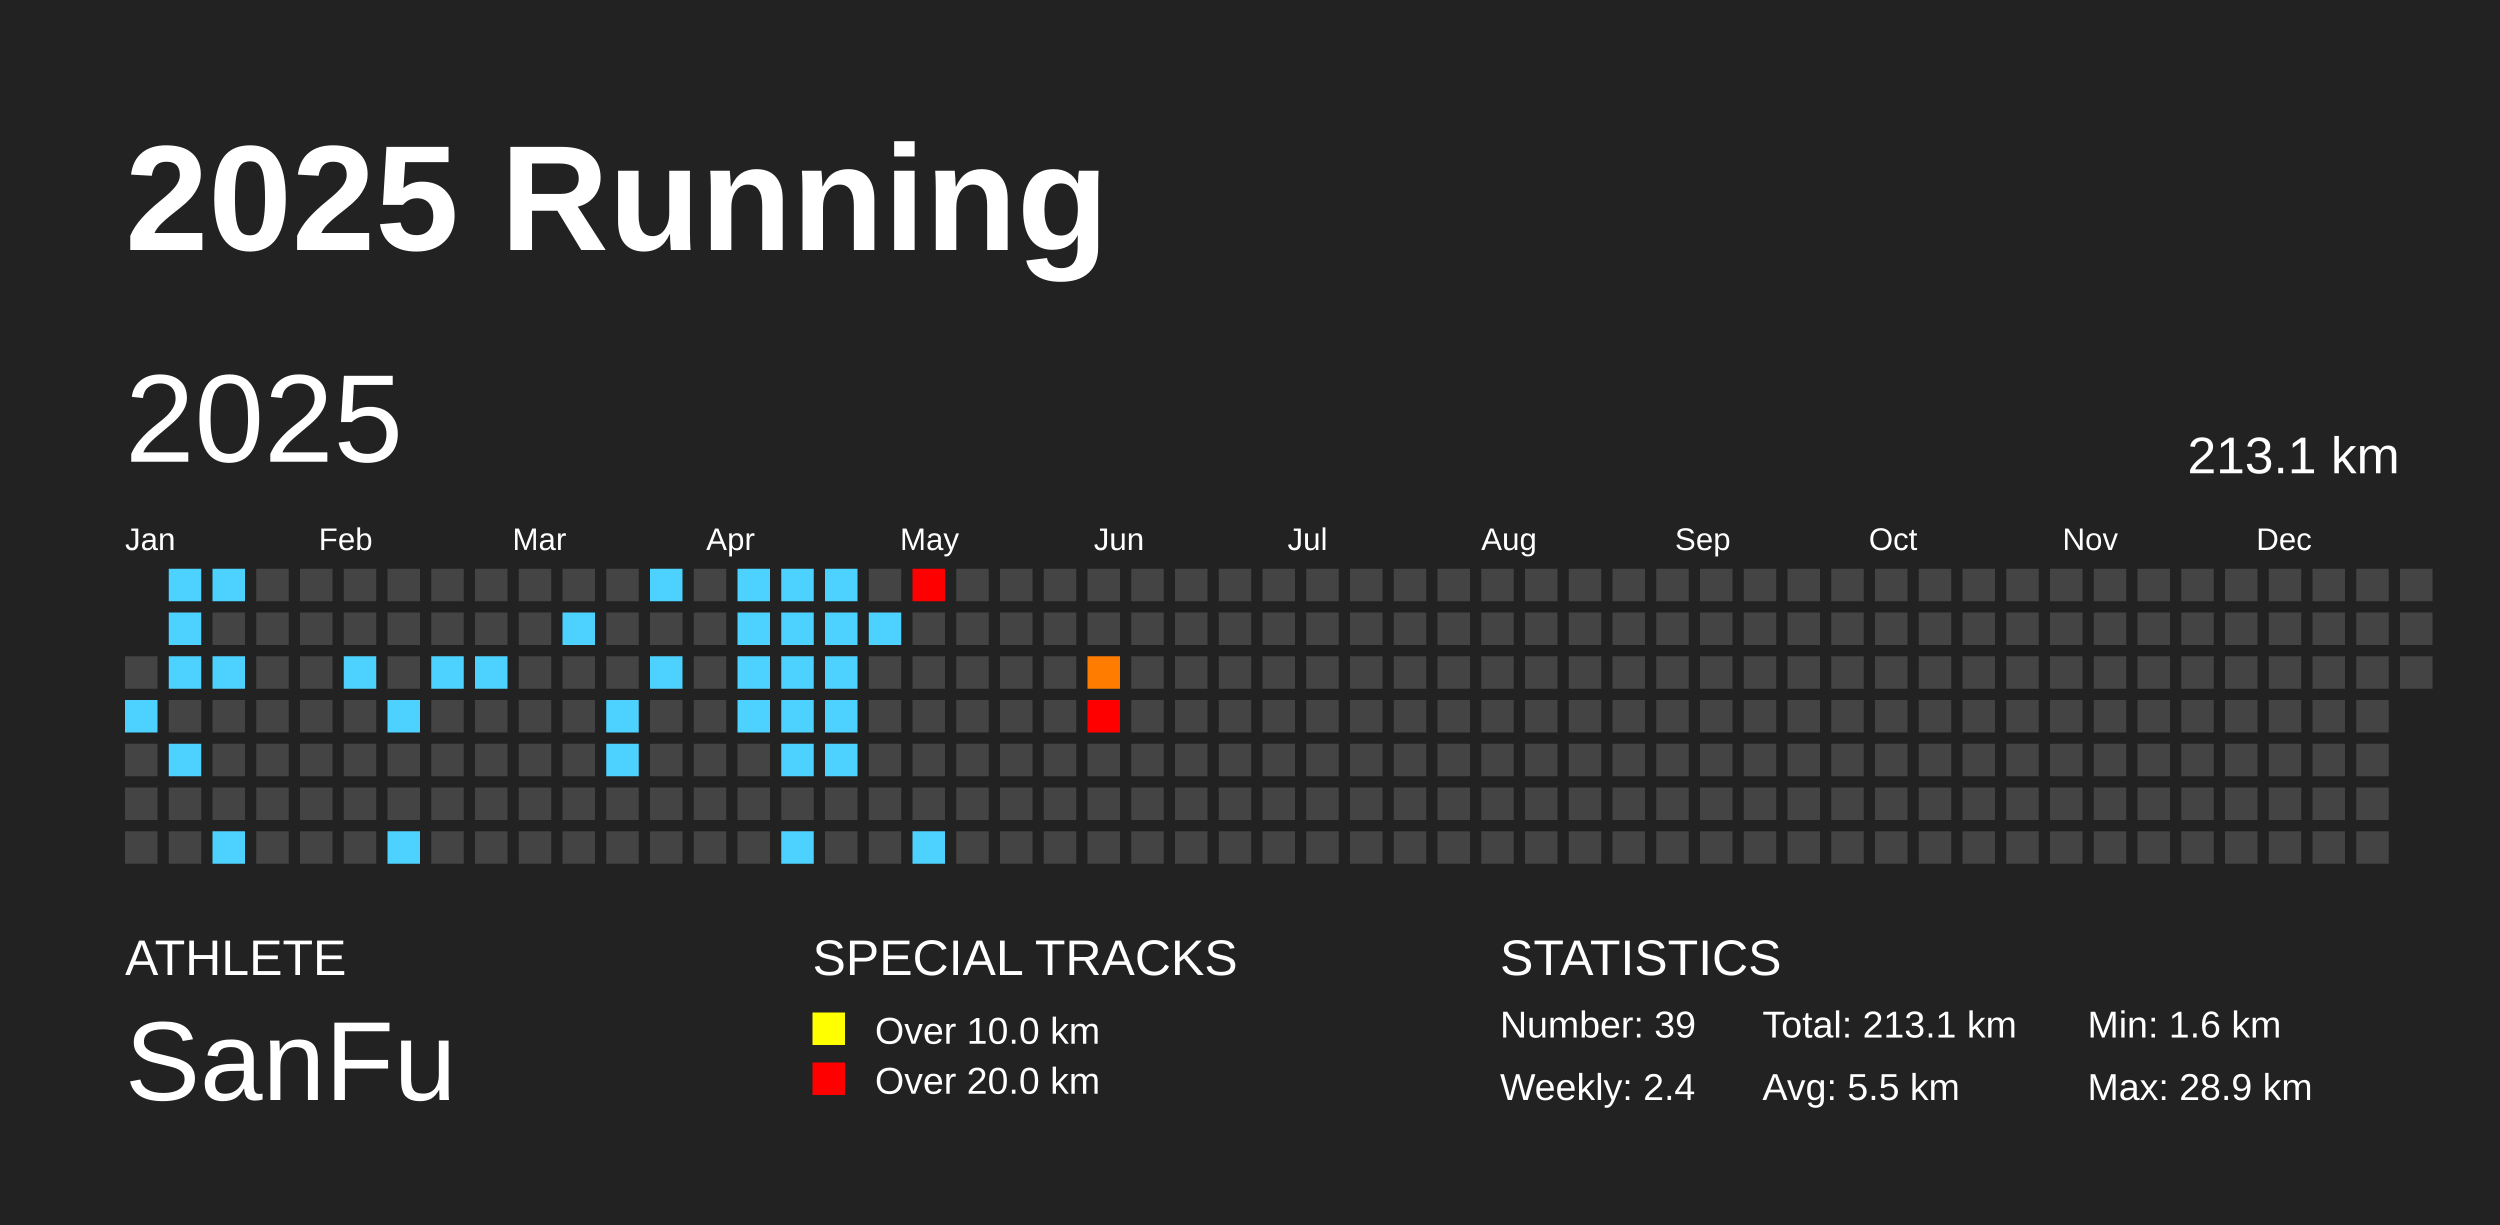
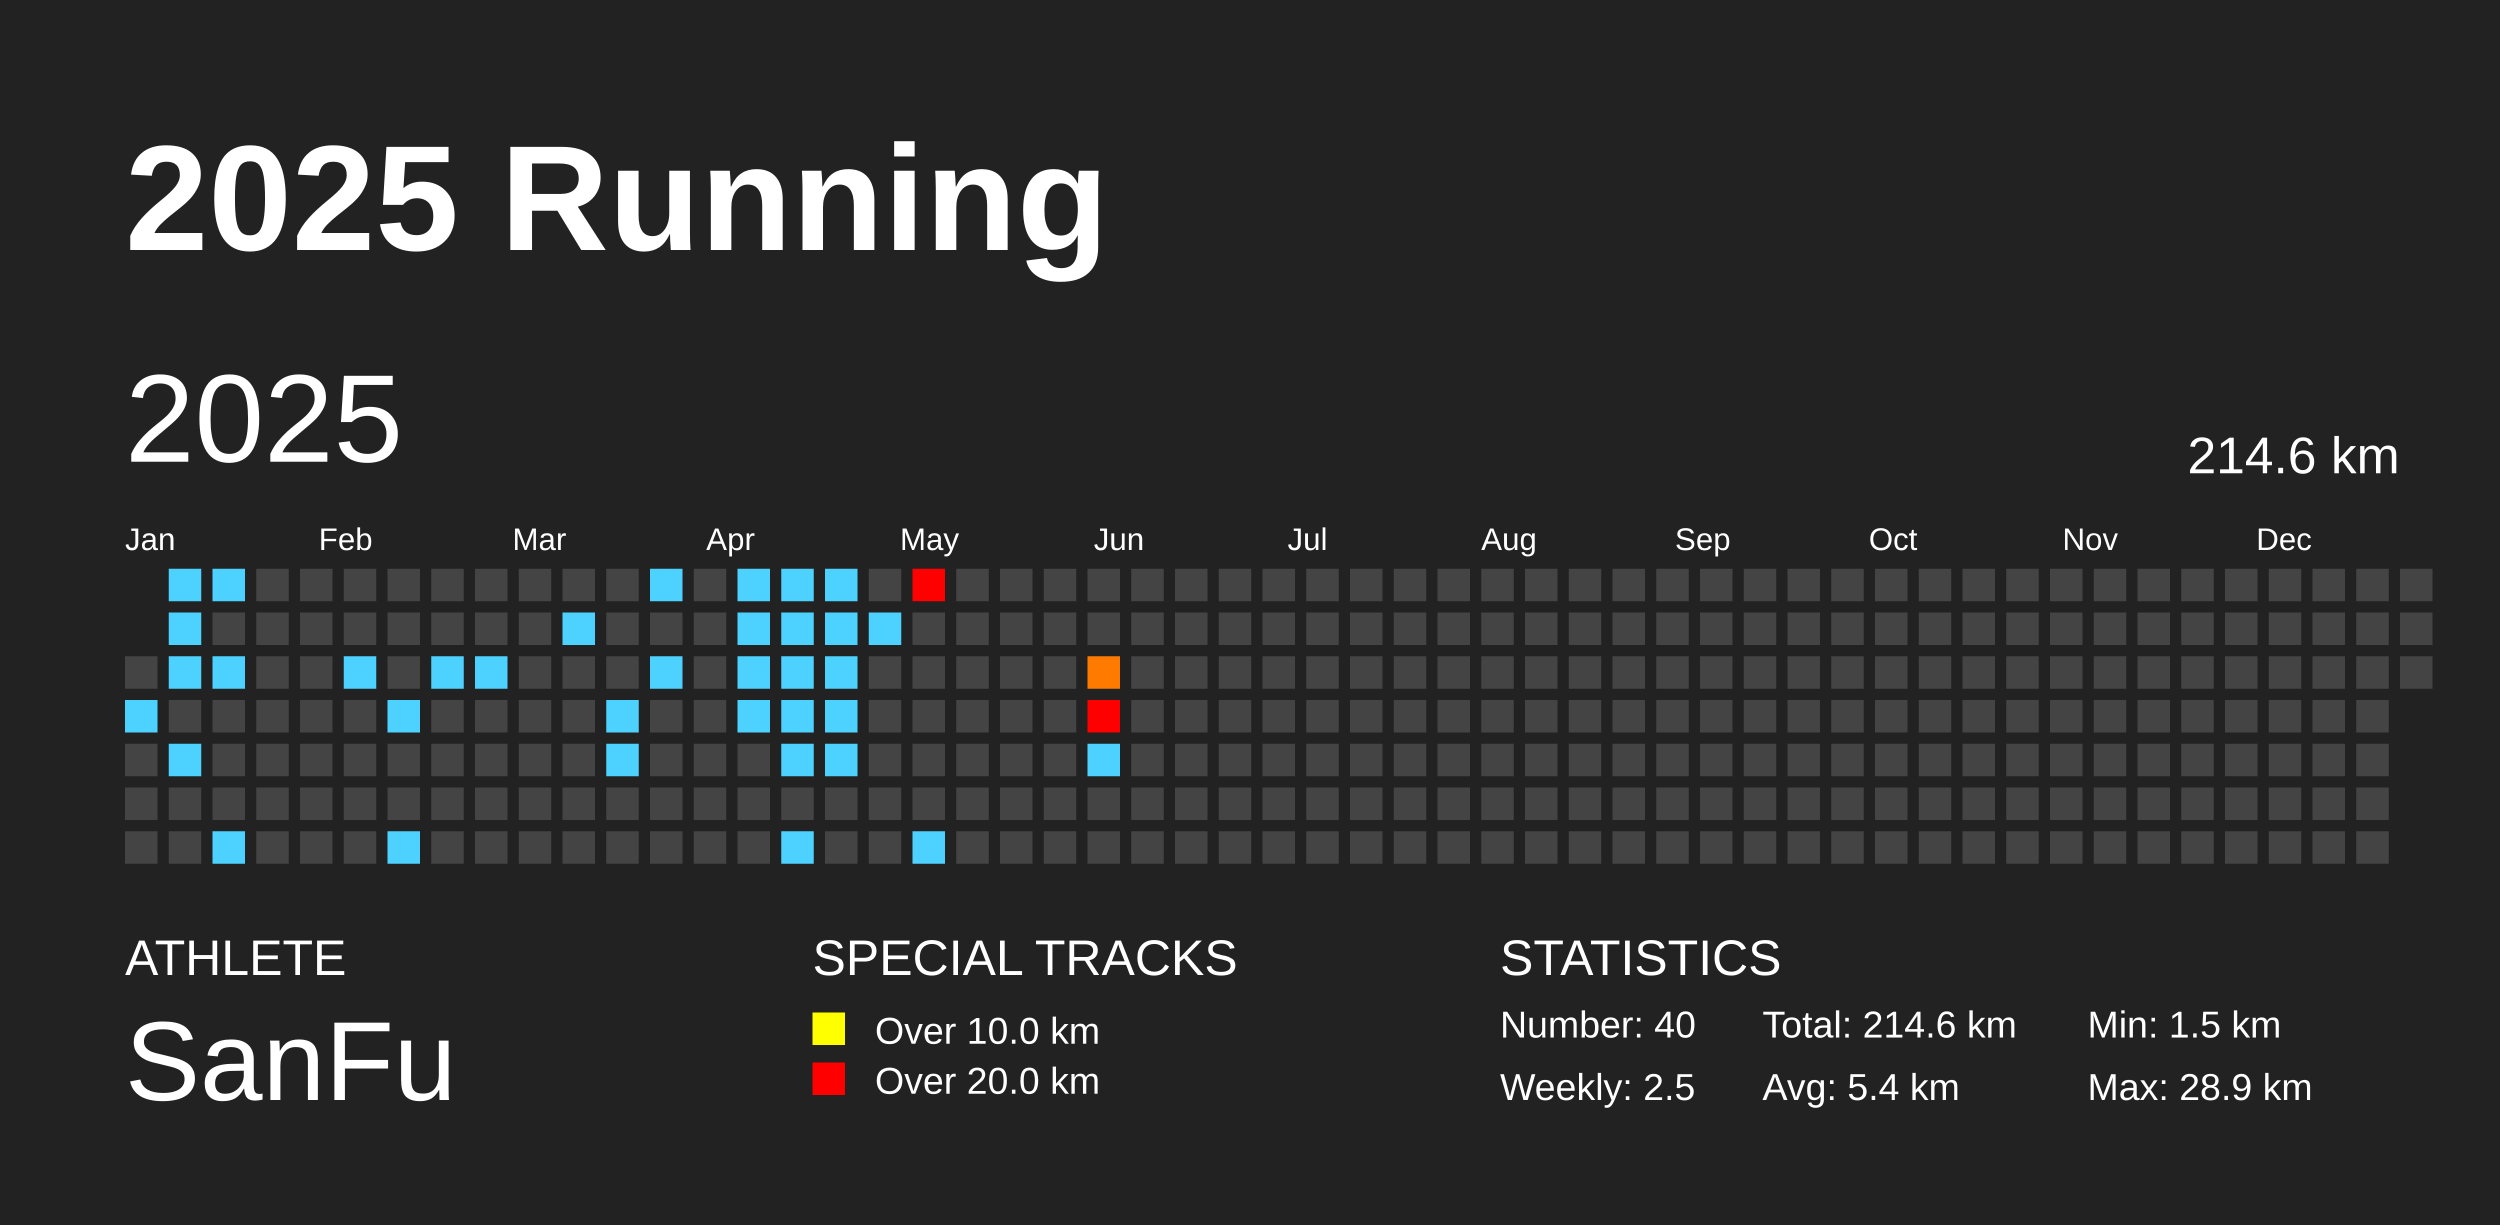
<svg xmlns="http://www.w3.org/2000/svg" baseProfile="full" height="98mm" version="1.1" viewBox="0,0,200,98" width="200mm">
  <defs />
  <rect fill="#222222" height="98" width="200" x="0" y="0" />
  <text fill="#FFFFFF" style="font-size:12px; font-family:Arial; font-weight:bold;" x="10" y="20">2025 Running</text>
  <text fill="#FFFFFF" style="font-size:4px; font-family:Arial" x="10" y="78">ATHLETE</text>
  <text fill="#FFFFFF" style="font-size:9px; font-family:Arial" x="10" y="88">SanFu</text>
  <text fill="#FFFFFF" style="font-size:4px; font-family:Arial" x="65" y="78">SPECIAL TRACKS</text>
  <rect fill="yellow" height="2.6" width="2.6" x="65" y="81" />
  <text fill="#FFFFFF" style="font-size:3px; font-family:Arial" x="70" y="83.5">Over 10.0 km</text>
  <rect fill="red" height="2.6" width="2.6" x="65" y="85" />
  <text fill="#FFFFFF" style="font-size:3px; font-family:Arial" x="70" y="87.5">Over 20.0 km</text>
  <text fill="#FFFFFF" style="font-size:4px; font-family:Arial" x="120" y="78">STATISTICS</text>
-   <text fill="#FFFFFF" style="font-size:3px; font-family:Arial" x="120" y="83">Number: 39</text>
-   <text fill="#FFFFFF" style="font-size:3px; font-family:Arial" x="120" y="88">Weekly: 2.4</text>
-   <text fill="#FFFFFF" style="font-size:3px; font-family:Arial" x="141" y="83">Total: 213.1 km</text>
-   <text fill="#FFFFFF" style="font-size:3px; font-family:Arial" x="141" y="88">Avg: 5.5 km</text>
-   <text fill="#FFFFFF" style="font-size:3px; font-family:Arial" x="167" y="83">Min: 1.6 km</text>
+   <text fill="#FFFFFF" style="font-size:3px; font-family:Arial" x="120" y="83">Number: 40</text>
+   <text fill="#FFFFFF" style="font-size:3px; font-family:Arial" x="120" y="88">Weekly: 2.5</text>
+   <text fill="#FFFFFF" style="font-size:3px; font-family:Arial" x="141" y="83">Total: 214.6 km</text>
+   <text fill="#FFFFFF" style="font-size:3px; font-family:Arial" x="141" y="88">Avg: 5.4 km</text>
+   <text fill="#FFFFFF" style="font-size:3px; font-family:Arial" x="167" y="83">Min: 1.5 km</text>
  <text fill="#FFFFFF" style="font-size:3px; font-family:Arial" x="167" y="88">Max: 28.9 km</text>
  <text dominant-baseline="hanging" fill="#FFFFFF" style="font-size:10.0px; font-family:Arial;" x="10" y="30">2025</text>
-   <text dominant-baseline="hanging" fill="#FFFFFF" style="font-size:4.125px; font-family:Arial;" x="175" y="35">213.1 km</text>
+   <text dominant-baseline="hanging" fill="#FFFFFF" style="font-size:4.125px; font-family:Arial;" x="175" y="35">214.6 km</text>
  <text fill="#FFFFFF" style="font-size:2.5px; font-family:Arial" x="10.0" y="44">Jan</text>
  <text fill="#FFFFFF" style="font-size:2.5px; font-family:Arial" x="25.5" y="44">Feb</text>
  <text fill="#FFFFFF" style="font-size:2.5px; font-family:Arial" x="41.0" y="44">Mar</text>
  <text fill="#FFFFFF" style="font-size:2.5px; font-family:Arial" x="56.5" y="44">Apr</text>
  <text fill="#FFFFFF" style="font-size:2.5px; font-family:Arial" x="72.0" y="44">May</text>
  <text fill="#FFFFFF" style="font-size:2.5px; font-family:Arial" x="87.5" y="44">Jun</text>
  <text fill="#FFFFFF" style="font-size:2.5px; font-family:Arial" x="103.0" y="44">Jul</text>
  <text fill="#FFFFFF" style="font-size:2.5px; font-family:Arial" x="118.5" y="44">Aug</text>
  <text fill="#FFFFFF" style="font-size:2.5px; font-family:Arial" x="134.0" y="44">Sep</text>
  <text fill="#FFFFFF" style="font-size:2.5px; font-family:Arial" x="149.5" y="44">Oct</text>
  <text fill="#FFFFFF" style="font-size:2.5px; font-family:Arial" x="165.0" y="44">Nov</text>
  <text fill="#FFFFFF" style="font-size:2.5px; font-family:Arial" x="180.5" y="44">Dec</text>
  <rect fill="#444444" height="2.6" width="2.6" x="10.0" y="52.5" />
  <rect fill="#4dd2ff" height="2.6" width="2.6" x="10.0" y="56.0" />
  <rect fill="#444444" height="2.6" width="2.6" x="10.0" y="59.5" />
  <rect fill="#444444" height="2.6" width="2.6" x="10.0" y="63.0" />
  <rect fill="#444444" height="2.6" width="2.6" x="10.0" y="66.5" />
  <rect fill="#4dd2ff" height="2.6" width="2.6" x="13.5" y="45.5" />
  <rect fill="#4dd2ff" height="2.6" width="2.6" x="13.5" y="49.0" />
  <rect fill="#4dd2ff" height="2.6" width="2.6" x="13.5" y="52.5" />
  <rect fill="#444444" height="2.6" width="2.6" x="13.5" y="56.0" />
  <rect fill="#4dd2ff" height="2.6" width="2.6" x="13.5" y="59.5" />
  <rect fill="#444444" height="2.6" width="2.6" x="13.5" y="63.0" />
  <rect fill="#444444" height="2.6" width="2.6" x="13.5" y="66.5" />
  <rect fill="#4dd2ff" height="2.6" width="2.6" x="17.0" y="45.5" />
  <rect fill="#444444" height="2.6" width="2.6" x="17.0" y="49.0" />
  <rect fill="#4dd2ff" height="2.6" width="2.6" x="17.0" y="52.5" />
  <rect fill="#444444" height="2.6" width="2.6" x="17.0" y="56.0" />
  <rect fill="#444444" height="2.6" width="2.6" x="17.0" y="59.5" />
  <rect fill="#444444" height="2.6" width="2.6" x="17.0" y="63.0" />
  <rect fill="#4dd2ff" height="2.6" width="2.6" x="17.0" y="66.5" />
  <rect fill="#444444" height="2.6" width="2.6" x="20.5" y="45.5" />
  <rect fill="#444444" height="2.6" width="2.6" x="20.5" y="49.0" />
  <rect fill="#444444" height="2.6" width="2.6" x="20.5" y="52.5" />
  <rect fill="#444444" height="2.6" width="2.6" x="20.5" y="56.0" />
  <rect fill="#444444" height="2.6" width="2.6" x="20.5" y="59.5" />
  <rect fill="#444444" height="2.6" width="2.6" x="20.5" y="63.0" />
  <rect fill="#444444" height="2.6" width="2.6" x="20.5" y="66.5" />
  <rect fill="#444444" height="2.6" width="2.6" x="24.0" y="45.5" />
  <rect fill="#444444" height="2.6" width="2.6" x="24.0" y="49.0" />
  <rect fill="#444444" height="2.6" width="2.6" x="24.0" y="52.5" />
  <rect fill="#444444" height="2.6" width="2.6" x="24.0" y="56.0" />
  <rect fill="#444444" height="2.6" width="2.6" x="24.0" y="59.5" />
  <rect fill="#444444" height="2.6" width="2.6" x="24.0" y="63.0" />
  <rect fill="#444444" height="2.6" width="2.6" x="24.0" y="66.5" />
  <rect fill="#444444" height="2.6" width="2.6" x="27.5" y="45.5" />
  <rect fill="#444444" height="2.6" width="2.6" x="27.5" y="49.0" />
  <rect fill="#4dd2ff" height="2.6" width="2.6" x="27.5" y="52.5" />
  <rect fill="#444444" height="2.6" width="2.6" x="27.5" y="56.0" />
  <rect fill="#444444" height="2.6" width="2.6" x="27.5" y="59.5" />
  <rect fill="#444444" height="2.6" width="2.6" x="27.5" y="63.0" />
  <rect fill="#444444" height="2.6" width="2.6" x="27.5" y="66.5" />
  <rect fill="#444444" height="2.6" width="2.6" x="31.0" y="45.5" />
  <rect fill="#444444" height="2.6" width="2.6" x="31.0" y="49.0" />
  <rect fill="#444444" height="2.6" width="2.6" x="31.0" y="52.5" />
  <rect fill="#4dd2ff" height="2.6" width="2.6" x="31.0" y="56.0" />
  <rect fill="#444444" height="2.6" width="2.6" x="31.0" y="59.5" />
  <rect fill="#444444" height="2.6" width="2.6" x="31.0" y="63.0" />
  <rect fill="#4dd2ff" height="2.6" width="2.6" x="31.0" y="66.5" />
  <rect fill="#444444" height="2.6" width="2.6" x="34.5" y="45.5" />
  <rect fill="#444444" height="2.6" width="2.6" x="34.5" y="49.0" />
  <rect fill="#4dd2ff" height="2.6" width="2.6" x="34.5" y="52.5" />
  <rect fill="#444444" height="2.6" width="2.6" x="34.5" y="56.0" />
  <rect fill="#444444" height="2.6" width="2.6" x="34.5" y="59.5" />
  <rect fill="#444444" height="2.6" width="2.6" x="34.5" y="63.0" />
  <rect fill="#444444" height="2.6" width="2.6" x="34.5" y="66.5" />
  <rect fill="#444444" height="2.6" width="2.6" x="38.0" y="45.5" />
  <rect fill="#444444" height="2.6" width="2.6" x="38.0" y="49.0" />
  <rect fill="#4dd2ff" height="2.6" width="2.6" x="38.0" y="52.5" />
  <rect fill="#444444" height="2.6" width="2.6" x="38.0" y="56.0" />
  <rect fill="#444444" height="2.6" width="2.6" x="38.0" y="59.5" />
  <rect fill="#444444" height="2.6" width="2.6" x="38.0" y="63.0" />
  <rect fill="#444444" height="2.6" width="2.6" x="38.0" y="66.5" />
  <rect fill="#444444" height="2.6" width="2.6" x="41.5" y="45.5" />
  <rect fill="#444444" height="2.6" width="2.6" x="41.5" y="49.0" />
  <rect fill="#444444" height="2.6" width="2.6" x="41.5" y="52.5" />
  <rect fill="#444444" height="2.6" width="2.6" x="41.5" y="56.0" />
  <rect fill="#444444" height="2.6" width="2.6" x="41.5" y="59.5" />
  <rect fill="#444444" height="2.6" width="2.6" x="41.5" y="63.0" />
  <rect fill="#444444" height="2.6" width="2.6" x="41.5" y="66.5" />
  <rect fill="#444444" height="2.6" width="2.6" x="45.0" y="45.5" />
  <rect fill="#4dd2ff" height="2.6" width="2.6" x="45.0" y="49.0" />
  <rect fill="#444444" height="2.6" width="2.6" x="45.0" y="52.5" />
  <rect fill="#444444" height="2.6" width="2.6" x="45.0" y="56.0" />
  <rect fill="#444444" height="2.6" width="2.6" x="45.0" y="59.5" />
  <rect fill="#444444" height="2.6" width="2.6" x="45.0" y="63.0" />
  <rect fill="#444444" height="2.6" width="2.6" x="45.0" y="66.5" />
  <rect fill="#444444" height="2.6" width="2.6" x="48.5" y="45.5" />
  <rect fill="#444444" height="2.6" width="2.6" x="48.5" y="49.0" />
  <rect fill="#444444" height="2.6" width="2.6" x="48.5" y="52.5" />
  <rect fill="#4dd2ff" height="2.6" width="2.6" x="48.5" y="56.0" />
  <rect fill="#4dd2ff" height="2.6" width="2.6" x="48.5" y="59.5" />
  <rect fill="#444444" height="2.6" width="2.6" x="48.5" y="63.0" />
  <rect fill="#444444" height="2.6" width="2.6" x="48.5" y="66.5" />
  <rect fill="#4dd2ff" height="2.6" width="2.6" x="52.0" y="45.5" />
  <rect fill="#444444" height="2.6" width="2.6" x="52.0" y="49.0" />
  <rect fill="#4dd2ff" height="2.6" width="2.6" x="52.0" y="52.5" />
  <rect fill="#444444" height="2.6" width="2.6" x="52.0" y="56.0" />
  <rect fill="#444444" height="2.6" width="2.6" x="52.0" y="59.5" />
  <rect fill="#444444" height="2.6" width="2.6" x="52.0" y="63.0" />
  <rect fill="#444444" height="2.6" width="2.6" x="52.0" y="66.5" />
  <rect fill="#444444" height="2.6" width="2.6" x="55.5" y="45.5" />
  <rect fill="#444444" height="2.6" width="2.6" x="55.5" y="49.0" />
  <rect fill="#444444" height="2.6" width="2.6" x="55.5" y="52.5" />
  <rect fill="#444444" height="2.6" width="2.6" x="55.5" y="56.0" />
  <rect fill="#444444" height="2.6" width="2.6" x="55.5" y="59.5" />
  <rect fill="#444444" height="2.6" width="2.6" x="55.5" y="63.0" />
  <rect fill="#444444" height="2.6" width="2.6" x="55.5" y="66.5" />
  <rect fill="#4dd2ff" height="2.6" width="2.6" x="59.0" y="45.5" />
  <rect fill="#4dd2ff" height="2.6" width="2.6" x="59.0" y="49.0" />
  <rect fill="#4dd2ff" height="2.6" width="2.6" x="59.0" y="52.5" />
  <rect fill="#4dd2ff" height="2.6" width="2.6" x="59.0" y="56.0" />
  <rect fill="#444444" height="2.6" width="2.6" x="59.0" y="59.5" />
  <rect fill="#444444" height="2.6" width="2.6" x="59.0" y="63.0" />
  <rect fill="#444444" height="2.6" width="2.6" x="59.0" y="66.5" />
  <rect fill="#4dd2ff" height="2.6" width="2.6" x="62.5" y="45.5" />
  <rect fill="#4dd2ff" height="2.6" width="2.6" x="62.5" y="49.0" />
  <rect fill="#4dd2ff" height="2.6" width="2.6" x="62.5" y="52.5" />
  <rect fill="#4dd2ff" height="2.6" width="2.6" x="62.5" y="56.0" />
  <rect fill="#4dd2ff" height="2.6" width="2.6" x="62.5" y="59.5" />
  <rect fill="#444444" height="2.6" width="2.6" x="62.5" y="63.0" />
  <rect fill="#4dd2ff" height="2.6" width="2.6" x="62.5" y="66.5" />
  <rect fill="#4dd2ff" height="2.6" width="2.6" x="66.0" y="45.5" />
  <rect fill="#4dd2ff" height="2.6" width="2.6" x="66.0" y="49.0" />
  <rect fill="#4dd2ff" height="2.6" width="2.6" x="66.0" y="52.5" />
  <rect fill="#4dd2ff" height="2.6" width="2.6" x="66.0" y="56.0" />
  <rect fill="#4dd2ff" height="2.6" width="2.6" x="66.0" y="59.5" />
  <rect fill="#444444" height="2.6" width="2.6" x="66.0" y="63.0" />
  <rect fill="#444444" height="2.6" width="2.6" x="66.0" y="66.5" />
  <rect fill="#444444" height="2.6" width="2.6" x="69.5" y="45.5" />
  <rect fill="#4dd2ff" height="2.6" width="2.6" x="69.5" y="49.0" />
  <rect fill="#444444" height="2.6" width="2.6" x="69.5" y="52.5" />
  <rect fill="#444444" height="2.6" width="2.6" x="69.5" y="56.0" />
  <rect fill="#444444" height="2.6" width="2.6" x="69.5" y="59.5" />
  <rect fill="#444444" height="2.6" width="2.6" x="69.5" y="63.0" />
  <rect fill="#444444" height="2.6" width="2.6" x="69.5" y="66.5" />
  <rect fill="red" height="2.6" width="2.6" x="73.0" y="45.5" />
  <rect fill="#444444" height="2.6" width="2.6" x="73.0" y="49.0" />
  <rect fill="#444444" height="2.6" width="2.6" x="73.0" y="52.5" />
  <rect fill="#444444" height="2.6" width="2.6" x="73.0" y="56.0" />
  <rect fill="#444444" height="2.6" width="2.6" x="73.0" y="59.5" />
  <rect fill="#444444" height="2.6" width="2.6" x="73.0" y="63.0" />
  <rect fill="#4dd2ff" height="2.6" width="2.6" x="73.0" y="66.5" />
  <rect fill="#444444" height="2.6" width="2.6" x="76.5" y="45.5" />
  <rect fill="#444444" height="2.6" width="2.6" x="76.5" y="49.0" />
  <rect fill="#444444" height="2.6" width="2.6" x="76.5" y="52.5" />
  <rect fill="#444444" height="2.6" width="2.6" x="76.5" y="56.0" />
  <rect fill="#444444" height="2.6" width="2.6" x="76.5" y="59.5" />
  <rect fill="#444444" height="2.6" width="2.6" x="76.5" y="63.0" />
  <rect fill="#444444" height="2.6" width="2.6" x="76.5" y="66.5" />
  <rect fill="#444444" height="2.6" width="2.6" x="80.0" y="45.5" />
  <rect fill="#444444" height="2.6" width="2.6" x="80.0" y="49.0" />
  <rect fill="#444444" height="2.6" width="2.6" x="80.0" y="52.5" />
  <rect fill="#444444" height="2.6" width="2.6" x="80.0" y="56.0" />
  <rect fill="#444444" height="2.6" width="2.6" x="80.0" y="59.5" />
  <rect fill="#444444" height="2.6" width="2.6" x="80.0" y="63.0" />
  <rect fill="#444444" height="2.6" width="2.6" x="80.0" y="66.5" />
  <rect fill="#444444" height="2.6" width="2.6" x="83.5" y="45.5" />
  <rect fill="#444444" height="2.6" width="2.6" x="83.5" y="49.0" />
  <rect fill="#444444" height="2.6" width="2.6" x="83.5" y="52.5" />
  <rect fill="#444444" height="2.6" width="2.6" x="83.5" y="56.0" />
  <rect fill="#444444" height="2.6" width="2.6" x="83.5" y="59.5" />
  <rect fill="#444444" height="2.6" width="2.6" x="83.5" y="63.0" />
  <rect fill="#444444" height="2.6" width="2.6" x="83.5" y="66.5" />
  <rect fill="#444444" height="2.6" width="2.6" x="87.0" y="45.5" />
  <rect fill="#444444" height="2.6" width="2.6" x="87.0" y="49.0" />
-   <rect fill="#ff7c00" height="2.6" width="2.6" x="87.0" y="52.5" />
+   <rect fill="#ff7b00" height="2.6" width="2.6" x="87.0" y="52.5" />
  <rect fill="red" height="2.6" width="2.6" x="87.0" y="56.0" />
-   <rect fill="#444444" height="2.6" width="2.6" x="87.0" y="59.5" />
+   <rect fill="#4dd2ff" height="2.6" width="2.6" x="87.0" y="59.5" />
  <rect fill="#444444" height="2.6" width="2.6" x="87.0" y="63.0" />
  <rect fill="#444444" height="2.6" width="2.6" x="87.0" y="66.5" />
  <rect fill="#444444" height="2.6" width="2.6" x="90.5" y="45.5" />
  <rect fill="#444444" height="2.6" width="2.6" x="90.5" y="49.0" />
  <rect fill="#444444" height="2.6" width="2.6" x="90.5" y="52.5" />
  <rect fill="#444444" height="2.6" width="2.6" x="90.5" y="56.0" />
  <rect fill="#444444" height="2.6" width="2.6" x="90.5" y="59.5" />
  <rect fill="#444444" height="2.6" width="2.6" x="90.5" y="63.0" />
  <rect fill="#444444" height="2.6" width="2.6" x="90.5" y="66.5" />
  <rect fill="#444444" height="2.6" width="2.6" x="94.0" y="45.5" />
  <rect fill="#444444" height="2.6" width="2.6" x="94.0" y="49.0" />
  <rect fill="#444444" height="2.6" width="2.6" x="94.0" y="52.5" />
  <rect fill="#444444" height="2.6" width="2.6" x="94.0" y="56.0" />
  <rect fill="#444444" height="2.6" width="2.6" x="94.0" y="59.5" />
  <rect fill="#444444" height="2.6" width="2.6" x="94.0" y="63.0" />
  <rect fill="#444444" height="2.6" width="2.6" x="94.0" y="66.5" />
  <rect fill="#444444" height="2.6" width="2.6" x="97.5" y="45.5" />
  <rect fill="#444444" height="2.6" width="2.6" x="97.5" y="49.0" />
  <rect fill="#444444" height="2.6" width="2.6" x="97.5" y="52.5" />
  <rect fill="#444444" height="2.6" width="2.6" x="97.5" y="56.0" />
  <rect fill="#444444" height="2.6" width="2.6" x="97.5" y="59.5" />
  <rect fill="#444444" height="2.6" width="2.6" x="97.5" y="63.0" />
  <rect fill="#444444" height="2.6" width="2.6" x="97.5" y="66.5" />
  <rect fill="#444444" height="2.6" width="2.6" x="101.0" y="45.5" />
  <rect fill="#444444" height="2.6" width="2.6" x="101.0" y="49.0" />
  <rect fill="#444444" height="2.6" width="2.6" x="101.0" y="52.5" />
  <rect fill="#444444" height="2.6" width="2.6" x="101.0" y="56.0" />
  <rect fill="#444444" height="2.6" width="2.6" x="101.0" y="59.5" />
  <rect fill="#444444" height="2.6" width="2.6" x="101.0" y="63.0" />
  <rect fill="#444444" height="2.6" width="2.6" x="101.0" y="66.5" />
  <rect fill="#444444" height="2.6" width="2.6" x="104.5" y="45.5" />
  <rect fill="#444444" height="2.6" width="2.6" x="104.5" y="49.0" />
  <rect fill="#444444" height="2.6" width="2.6" x="104.5" y="52.5" />
  <rect fill="#444444" height="2.6" width="2.6" x="104.5" y="56.0" />
  <rect fill="#444444" height="2.6" width="2.6" x="104.5" y="59.5" />
  <rect fill="#444444" height="2.6" width="2.6" x="104.5" y="63.0" />
  <rect fill="#444444" height="2.6" width="2.6" x="104.5" y="66.5" />
  <rect fill="#444444" height="2.6" width="2.6" x="108.0" y="45.5" />
  <rect fill="#444444" height="2.6" width="2.6" x="108.0" y="49.0" />
  <rect fill="#444444" height="2.6" width="2.6" x="108.0" y="52.5" />
  <rect fill="#444444" height="2.6" width="2.6" x="108.0" y="56.0" />
  <rect fill="#444444" height="2.6" width="2.6" x="108.0" y="59.5" />
  <rect fill="#444444" height="2.6" width="2.6" x="108.0" y="63.0" />
  <rect fill="#444444" height="2.6" width="2.6" x="108.0" y="66.5" />
  <rect fill="#444444" height="2.6" width="2.6" x="111.5" y="45.5" />
  <rect fill="#444444" height="2.6" width="2.6" x="111.5" y="49.0" />
  <rect fill="#444444" height="2.6" width="2.6" x="111.5" y="52.5" />
  <rect fill="#444444" height="2.6" width="2.6" x="111.5" y="56.0" />
  <rect fill="#444444" height="2.6" width="2.6" x="111.5" y="59.5" />
  <rect fill="#444444" height="2.6" width="2.6" x="111.5" y="63.0" />
  <rect fill="#444444" height="2.6" width="2.6" x="111.5" y="66.5" />
  <rect fill="#444444" height="2.6" width="2.6" x="115.0" y="45.5" />
  <rect fill="#444444" height="2.6" width="2.6" x="115.0" y="49.0" />
  <rect fill="#444444" height="2.6" width="2.6" x="115.0" y="52.5" />
  <rect fill="#444444" height="2.6" width="2.6" x="115.0" y="56.0" />
  <rect fill="#444444" height="2.6" width="2.6" x="115.0" y="59.5" />
  <rect fill="#444444" height="2.6" width="2.6" x="115.0" y="63.0" />
  <rect fill="#444444" height="2.6" width="2.6" x="115.0" y="66.5" />
  <rect fill="#444444" height="2.6" width="2.6" x="118.5" y="45.5" />
  <rect fill="#444444" height="2.6" width="2.6" x="118.5" y="49.0" />
  <rect fill="#444444" height="2.6" width="2.6" x="118.5" y="52.5" />
  <rect fill="#444444" height="2.6" width="2.6" x="118.5" y="56.0" />
  <rect fill="#444444" height="2.6" width="2.6" x="118.5" y="59.5" />
  <rect fill="#444444" height="2.6" width="2.6" x="118.5" y="63.0" />
  <rect fill="#444444" height="2.6" width="2.6" x="118.5" y="66.5" />
  <rect fill="#444444" height="2.6" width="2.6" x="122.0" y="45.5" />
  <rect fill="#444444" height="2.6" width="2.6" x="122.0" y="49.0" />
  <rect fill="#444444" height="2.6" width="2.6" x="122.0" y="52.5" />
  <rect fill="#444444" height="2.6" width="2.6" x="122.0" y="56.0" />
  <rect fill="#444444" height="2.6" width="2.6" x="122.0" y="59.5" />
  <rect fill="#444444" height="2.6" width="2.6" x="122.0" y="63.0" />
  <rect fill="#444444" height="2.6" width="2.6" x="122.0" y="66.5" />
  <rect fill="#444444" height="2.6" width="2.6" x="125.5" y="45.5" />
  <rect fill="#444444" height="2.6" width="2.6" x="125.5" y="49.0" />
  <rect fill="#444444" height="2.6" width="2.6" x="125.5" y="52.5" />
  <rect fill="#444444" height="2.6" width="2.6" x="125.5" y="56.0" />
  <rect fill="#444444" height="2.6" width="2.6" x="125.5" y="59.5" />
  <rect fill="#444444" height="2.6" width="2.6" x="125.5" y="63.0" />
  <rect fill="#444444" height="2.6" width="2.6" x="125.5" y="66.5" />
  <rect fill="#444444" height="2.6" width="2.6" x="129.0" y="45.5" />
  <rect fill="#444444" height="2.6" width="2.6" x="129.0" y="49.0" />
  <rect fill="#444444" height="2.6" width="2.6" x="129.0" y="52.5" />
  <rect fill="#444444" height="2.6" width="2.6" x="129.0" y="56.0" />
  <rect fill="#444444" height="2.6" width="2.6" x="129.0" y="59.5" />
  <rect fill="#444444" height="2.6" width="2.6" x="129.0" y="63.0" />
  <rect fill="#444444" height="2.6" width="2.6" x="129.0" y="66.5" />
  <rect fill="#444444" height="2.6" width="2.6" x="132.5" y="45.5" />
  <rect fill="#444444" height="2.6" width="2.6" x="132.5" y="49.0" />
  <rect fill="#444444" height="2.6" width="2.6" x="132.5" y="52.5" />
  <rect fill="#444444" height="2.6" width="2.6" x="132.5" y="56.0" />
  <rect fill="#444444" height="2.6" width="2.6" x="132.5" y="59.5" />
  <rect fill="#444444" height="2.6" width="2.6" x="132.5" y="63.0" />
  <rect fill="#444444" height="2.6" width="2.6" x="132.5" y="66.5" />
  <rect fill="#444444" height="2.6" width="2.6" x="136.0" y="45.5" />
  <rect fill="#444444" height="2.6" width="2.6" x="136.0" y="49.0" />
  <rect fill="#444444" height="2.6" width="2.6" x="136.0" y="52.5" />
  <rect fill="#444444" height="2.6" width="2.6" x="136.0" y="56.0" />
  <rect fill="#444444" height="2.6" width="2.6" x="136.0" y="59.5" />
  <rect fill="#444444" height="2.6" width="2.6" x="136.0" y="63.0" />
  <rect fill="#444444" height="2.6" width="2.6" x="136.0" y="66.5" />
  <rect fill="#444444" height="2.6" width="2.6" x="139.5" y="45.5" />
  <rect fill="#444444" height="2.6" width="2.6" x="139.5" y="49.0" />
  <rect fill="#444444" height="2.6" width="2.6" x="139.5" y="52.5" />
  <rect fill="#444444" height="2.6" width="2.6" x="139.5" y="56.0" />
  <rect fill="#444444" height="2.6" width="2.6" x="139.5" y="59.5" />
  <rect fill="#444444" height="2.6" width="2.6" x="139.5" y="63.0" />
  <rect fill="#444444" height="2.6" width="2.6" x="139.5" y="66.5" />
  <rect fill="#444444" height="2.6" width="2.6" x="143.0" y="45.5" />
  <rect fill="#444444" height="2.6" width="2.6" x="143.0" y="49.0" />
  <rect fill="#444444" height="2.6" width="2.6" x="143.0" y="52.5" />
  <rect fill="#444444" height="2.6" width="2.6" x="143.0" y="56.0" />
  <rect fill="#444444" height="2.6" width="2.6" x="143.0" y="59.5" />
  <rect fill="#444444" height="2.6" width="2.6" x="143.0" y="63.0" />
  <rect fill="#444444" height="2.6" width="2.6" x="143.0" y="66.5" />
  <rect fill="#444444" height="2.6" width="2.6" x="146.5" y="45.5" />
  <rect fill="#444444" height="2.6" width="2.6" x="146.5" y="49.0" />
  <rect fill="#444444" height="2.6" width="2.6" x="146.5" y="52.5" />
  <rect fill="#444444" height="2.6" width="2.6" x="146.5" y="56.0" />
  <rect fill="#444444" height="2.6" width="2.6" x="146.5" y="59.5" />
  <rect fill="#444444" height="2.6" width="2.6" x="146.5" y="63.0" />
  <rect fill="#444444" height="2.6" width="2.6" x="146.5" y="66.5" />
  <rect fill="#444444" height="2.6" width="2.6" x="150.0" y="45.5" />
  <rect fill="#444444" height="2.6" width="2.6" x="150.0" y="49.0" />
  <rect fill="#444444" height="2.6" width="2.6" x="150.0" y="52.5" />
  <rect fill="#444444" height="2.6" width="2.6" x="150.0" y="56.0" />
  <rect fill="#444444" height="2.6" width="2.6" x="150.0" y="59.5" />
  <rect fill="#444444" height="2.6" width="2.6" x="150.0" y="63.0" />
  <rect fill="#444444" height="2.6" width="2.6" x="150.0" y="66.5" />
  <rect fill="#444444" height="2.6" width="2.6" x="153.5" y="45.5" />
  <rect fill="#444444" height="2.6" width="2.6" x="153.5" y="49.0" />
  <rect fill="#444444" height="2.6" width="2.6" x="153.5" y="52.5" />
  <rect fill="#444444" height="2.6" width="2.6" x="153.5" y="56.0" />
  <rect fill="#444444" height="2.6" width="2.6" x="153.5" y="59.5" />
  <rect fill="#444444" height="2.6" width="2.6" x="153.5" y="63.0" />
  <rect fill="#444444" height="2.6" width="2.6" x="153.5" y="66.5" />
  <rect fill="#444444" height="2.6" width="2.6" x="157.0" y="45.5" />
  <rect fill="#444444" height="2.6" width="2.6" x="157.0" y="49.0" />
  <rect fill="#444444" height="2.6" width="2.6" x="157.0" y="52.5" />
  <rect fill="#444444" height="2.6" width="2.6" x="157.0" y="56.0" />
  <rect fill="#444444" height="2.6" width="2.6" x="157.0" y="59.5" />
  <rect fill="#444444" height="2.6" width="2.6" x="157.0" y="63.0" />
  <rect fill="#444444" height="2.6" width="2.6" x="157.0" y="66.5" />
  <rect fill="#444444" height="2.6" width="2.6" x="160.5" y="45.5" />
  <rect fill="#444444" height="2.6" width="2.6" x="160.5" y="49.0" />
  <rect fill="#444444" height="2.6" width="2.6" x="160.5" y="52.5" />
  <rect fill="#444444" height="2.6" width="2.6" x="160.5" y="56.0" />
  <rect fill="#444444" height="2.6" width="2.6" x="160.5" y="59.5" />
  <rect fill="#444444" height="2.6" width="2.6" x="160.5" y="63.0" />
  <rect fill="#444444" height="2.6" width="2.6" x="160.5" y="66.5" />
  <rect fill="#444444" height="2.6" width="2.6" x="164.0" y="45.5" />
  <rect fill="#444444" height="2.6" width="2.6" x="164.0" y="49.0" />
  <rect fill="#444444" height="2.6" width="2.6" x="164.0" y="52.5" />
  <rect fill="#444444" height="2.6" width="2.6" x="164.0" y="56.0" />
  <rect fill="#444444" height="2.6" width="2.6" x="164.0" y="59.5" />
  <rect fill="#444444" height="2.6" width="2.6" x="164.0" y="63.0" />
  <rect fill="#444444" height="2.6" width="2.6" x="164.0" y="66.5" />
  <rect fill="#444444" height="2.6" width="2.6" x="167.5" y="45.5" />
  <rect fill="#444444" height="2.6" width="2.6" x="167.5" y="49.0" />
  <rect fill="#444444" height="2.6" width="2.6" x="167.5" y="52.5" />
  <rect fill="#444444" height="2.6" width="2.6" x="167.5" y="56.0" />
  <rect fill="#444444" height="2.6" width="2.6" x="167.5" y="59.5" />
  <rect fill="#444444" height="2.6" width="2.6" x="167.5" y="63.0" />
  <rect fill="#444444" height="2.6" width="2.6" x="167.5" y="66.5" />
  <rect fill="#444444" height="2.6" width="2.6" x="171.0" y="45.5" />
  <rect fill="#444444" height="2.6" width="2.6" x="171.0" y="49.0" />
  <rect fill="#444444" height="2.6" width="2.6" x="171.0" y="52.5" />
  <rect fill="#444444" height="2.6" width="2.6" x="171.0" y="56.0" />
  <rect fill="#444444" height="2.6" width="2.6" x="171.0" y="59.5" />
  <rect fill="#444444" height="2.6" width="2.6" x="171.0" y="63.0" />
  <rect fill="#444444" height="2.6" width="2.6" x="171.0" y="66.5" />
  <rect fill="#444444" height="2.6" width="2.6" x="174.5" y="45.5" />
  <rect fill="#444444" height="2.6" width="2.6" x="174.5" y="49.0" />
  <rect fill="#444444" height="2.6" width="2.6" x="174.5" y="52.5" />
  <rect fill="#444444" height="2.6" width="2.6" x="174.5" y="56.0" />
  <rect fill="#444444" height="2.6" width="2.6" x="174.5" y="59.5" />
  <rect fill="#444444" height="2.6" width="2.6" x="174.5" y="63.0" />
  <rect fill="#444444" height="2.6" width="2.6" x="174.5" y="66.5" />
  <rect fill="#444444" height="2.6" width="2.6" x="178.0" y="45.5" />
  <rect fill="#444444" height="2.6" width="2.6" x="178.0" y="49.0" />
  <rect fill="#444444" height="2.6" width="2.6" x="178.0" y="52.5" />
  <rect fill="#444444" height="2.6" width="2.6" x="178.0" y="56.0" />
  <rect fill="#444444" height="2.6" width="2.6" x="178.0" y="59.5" />
  <rect fill="#444444" height="2.6" width="2.6" x="178.0" y="63.0" />
  <rect fill="#444444" height="2.6" width="2.6" x="178.0" y="66.5" />
  <rect fill="#444444" height="2.6" width="2.6" x="181.5" y="45.5" />
  <rect fill="#444444" height="2.6" width="2.6" x="181.5" y="49.0" />
  <rect fill="#444444" height="2.6" width="2.6" x="181.5" y="52.5" />
  <rect fill="#444444" height="2.6" width="2.6" x="181.5" y="56.0" />
  <rect fill="#444444" height="2.6" width="2.6" x="181.5" y="59.5" />
  <rect fill="#444444" height="2.6" width="2.6" x="181.5" y="63.0" />
  <rect fill="#444444" height="2.6" width="2.6" x="181.5" y="66.5" />
  <rect fill="#444444" height="2.6" width="2.6" x="185.0" y="45.5" />
  <rect fill="#444444" height="2.6" width="2.6" x="185.0" y="49.0" />
  <rect fill="#444444" height="2.6" width="2.6" x="185.0" y="52.5" />
  <rect fill="#444444" height="2.6" width="2.6" x="185.0" y="56.0" />
  <rect fill="#444444" height="2.6" width="2.6" x="185.0" y="59.5" />
  <rect fill="#444444" height="2.6" width="2.6" x="185.0" y="63.0" />
  <rect fill="#444444" height="2.6" width="2.6" x="185.0" y="66.5" />
  <rect fill="#444444" height="2.6" width="2.6" x="188.5" y="45.5" />
  <rect fill="#444444" height="2.6" width="2.6" x="188.5" y="49.0" />
  <rect fill="#444444" height="2.6" width="2.6" x="188.5" y="52.5" />
  <rect fill="#444444" height="2.6" width="2.6" x="188.5" y="56.0" />
  <rect fill="#444444" height="2.6" width="2.6" x="188.5" y="59.5" />
  <rect fill="#444444" height="2.6" width="2.6" x="188.5" y="63.0" />
  <rect fill="#444444" height="2.6" width="2.6" x="188.5" y="66.5" />
  <rect fill="#444444" height="2.6" width="2.6" x="192.0" y="45.5" />
  <rect fill="#444444" height="2.6" width="2.6" x="192.0" y="49.0" />
  <rect fill="#444444" height="2.6" width="2.6" x="192.0" y="52.5" />
</svg>
